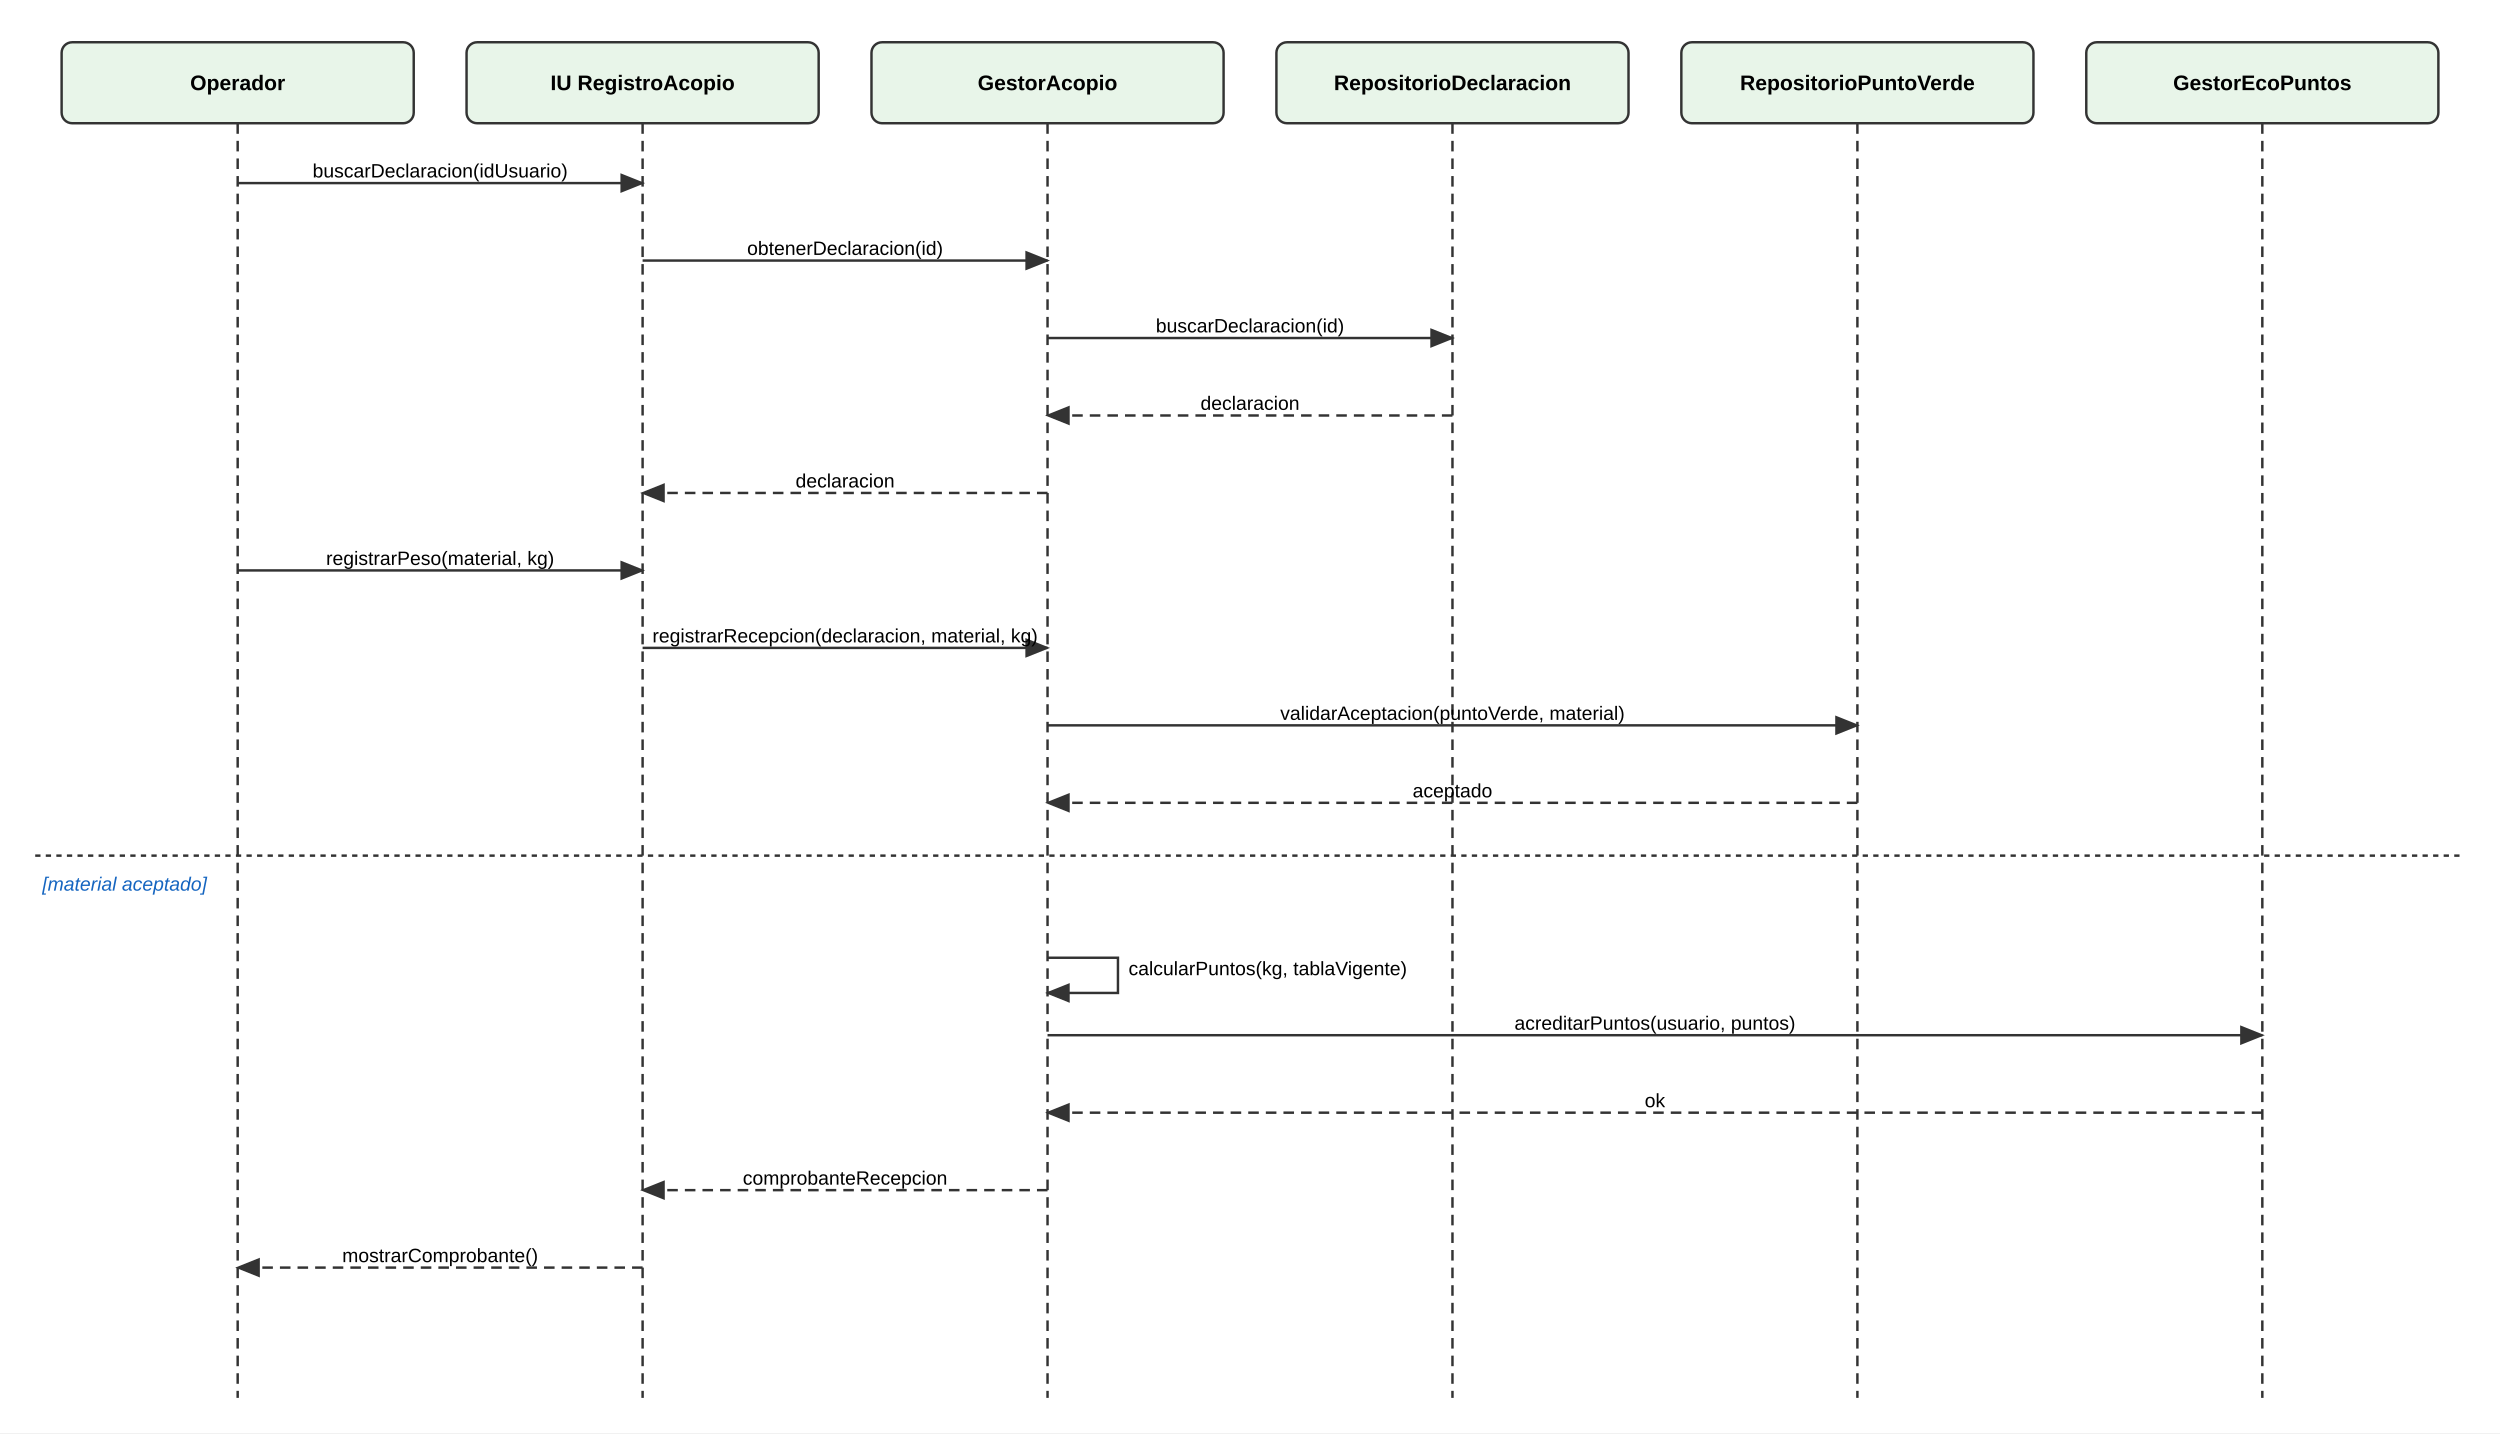
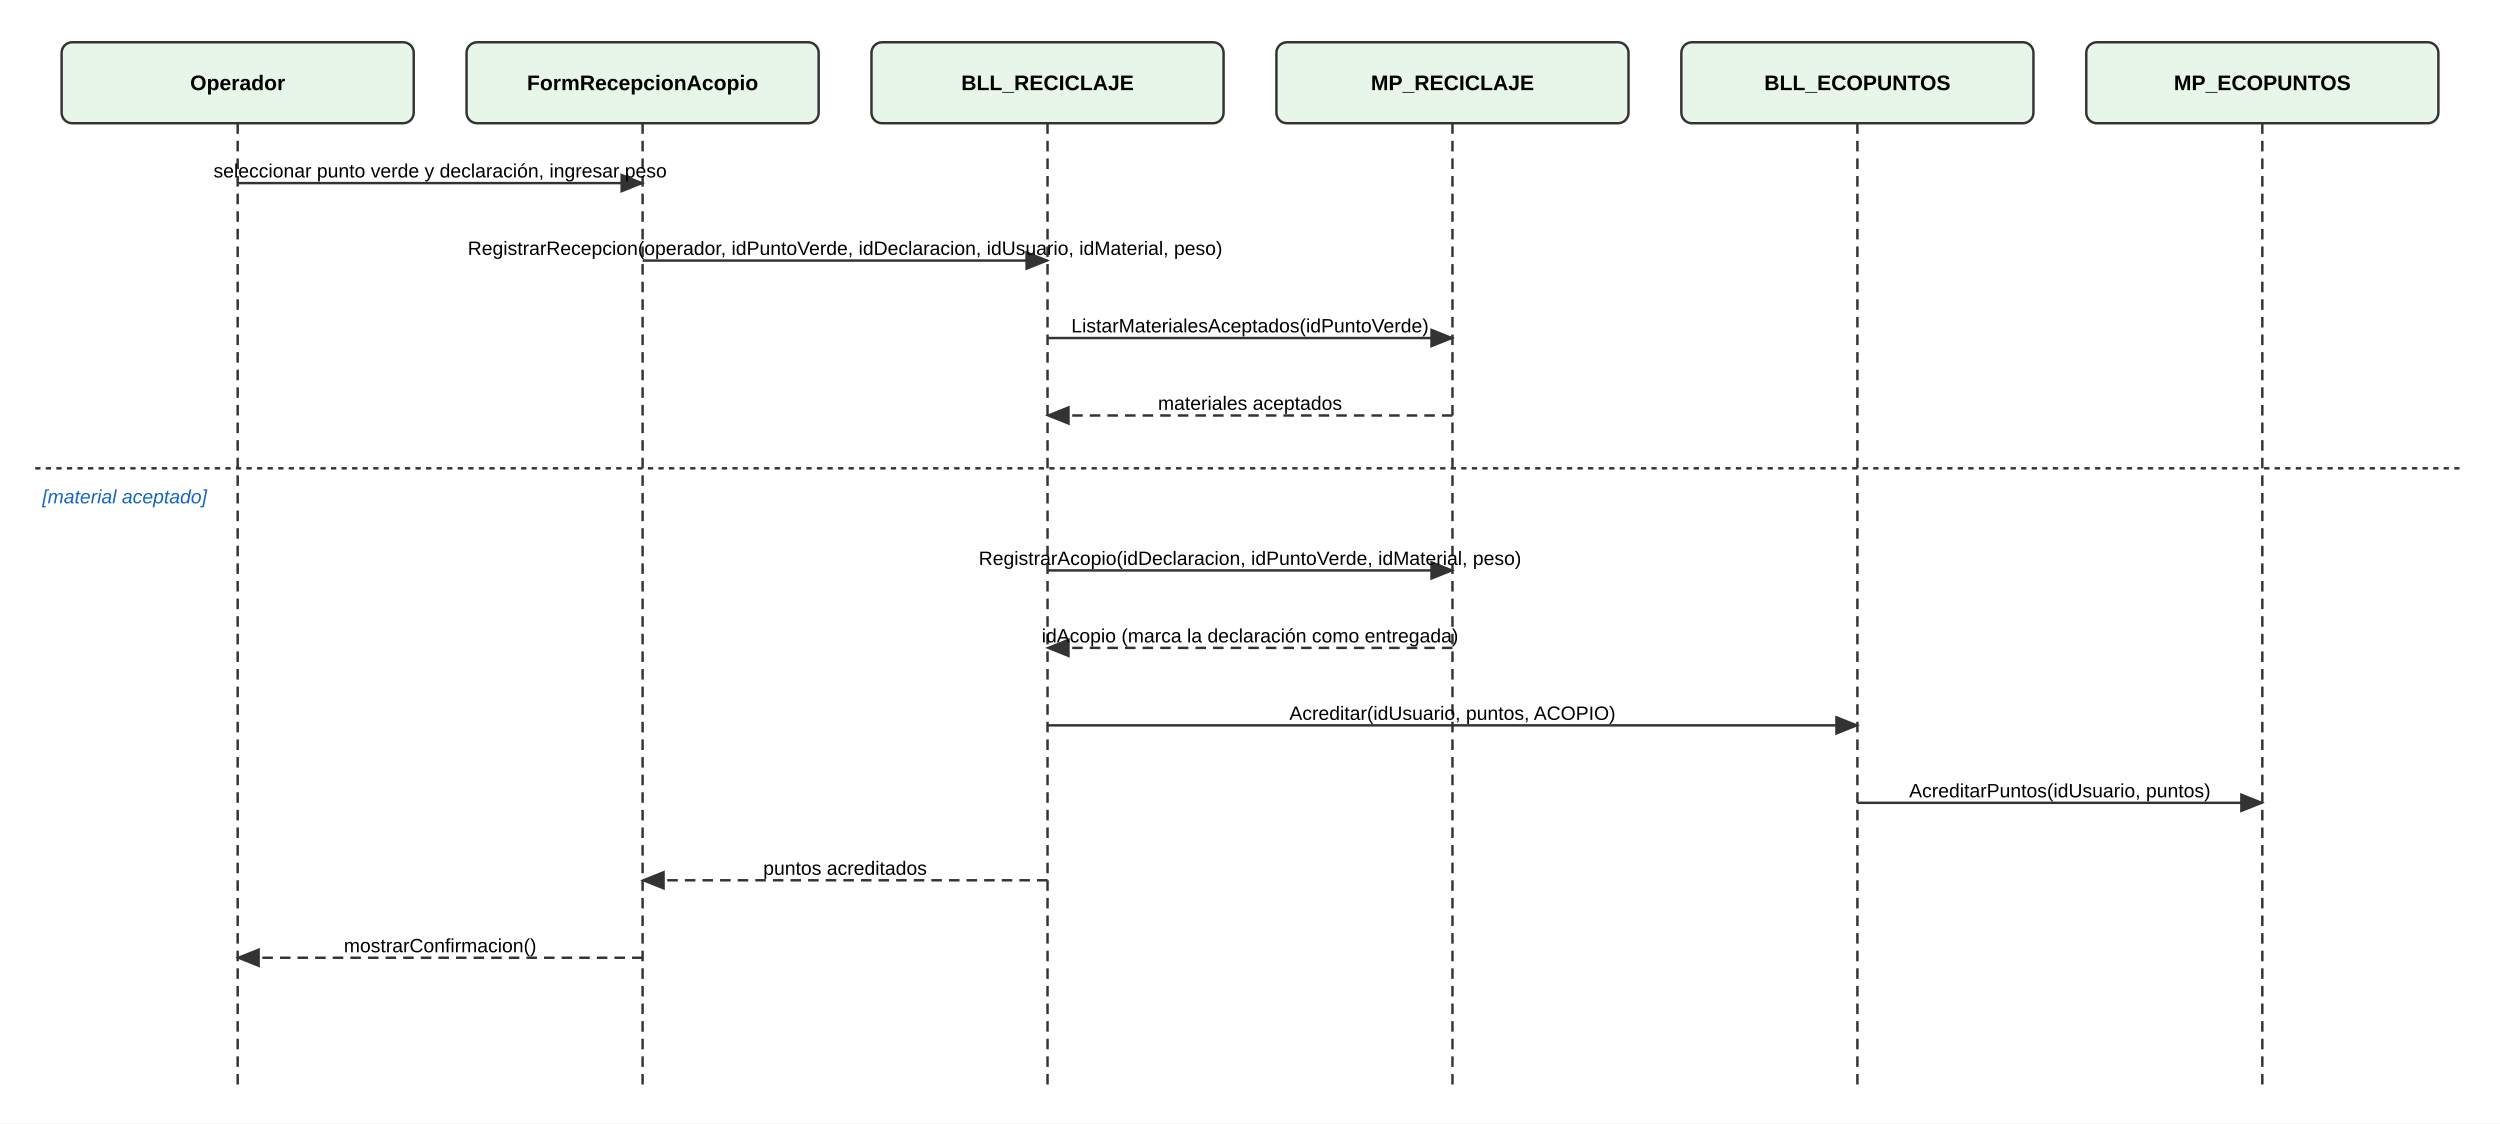
- <svg xmlns="http://www.w3.org/2000/svg" width="1420" height="814" viewBox="0 0 1420 814">
+ <svg xmlns="http://www.w3.org/2000/svg" width="1420" height="638" viewBox="0 0 1420 638">
  <defs>
    <marker id="ah" markerWidth="10" markerHeight="8" refX="9" refY="4" orient="auto">
      <path d="M0,0 L10,4 L0,8 z" fill="#333333" />
    </marker>
  </defs>
-   <rect width="1420" height="814" fill="#ffffff" />
+   <rect width="1420" height="638" fill="#ffffff" />
  <rect x="35.0" y="24.0" width="200.0" height="46.0" rx="6" fill="#e8f5e9" stroke="#333333" stroke-width="1.4" />
  <text x="135.0" y="51.2" text-anchor="middle" font-size="12" font-weight="bold" fill="#000000" font-family="Arial, Helvetica, sans-serif">Operador</text>
-   <polyline points="135.0,70.0 135.0,794.0" fill="none" stroke="#333333" stroke-width="1.4" stroke-dasharray="6,4" />
+   <polyline points="135.0,70.0 135.0,618.0" fill="none" stroke="#333333" stroke-width="1.4" stroke-dasharray="6,4" />
  <rect x="265.0" y="24.0" width="200.0" height="46.0" rx="6" fill="#e8f5e9" stroke="#333333" stroke-width="1.4" />
-   <text x="365.0" y="51.2" text-anchor="middle" font-size="12" font-weight="bold" fill="#000000" font-family="Arial, Helvetica, sans-serif">IU RegistroAcopio</text>
-   <polyline points="365.0,70.0 365.0,794.0" fill="none" stroke="#333333" stroke-width="1.4" stroke-dasharray="6,4" />
+   <text x="365.0" y="51.2" text-anchor="middle" font-size="12" font-weight="bold" fill="#000000" font-family="Arial, Helvetica, sans-serif">FormRecepcionAcopio</text>
+   <polyline points="365.0,70.0 365.0,618.0" fill="none" stroke="#333333" stroke-width="1.4" stroke-dasharray="6,4" />
  <rect x="495.0" y="24.0" width="200.0" height="46.0" rx="6" fill="#e8f5e9" stroke="#333333" stroke-width="1.4" />
-   <text x="595.0" y="51.2" text-anchor="middle" font-size="12" font-weight="bold" fill="#000000" font-family="Arial, Helvetica, sans-serif">GestorAcopio</text>
-   <polyline points="595.0,70.0 595.0,794.0" fill="none" stroke="#333333" stroke-width="1.4" stroke-dasharray="6,4" />
+   <text x="595.0" y="51.2" text-anchor="middle" font-size="12" font-weight="bold" fill="#000000" font-family="Arial, Helvetica, sans-serif">BLL_RECICLAJE</text>
+   <polyline points="595.0,70.0 595.0,618.0" fill="none" stroke="#333333" stroke-width="1.4" stroke-dasharray="6,4" />
  <rect x="725.0" y="24.0" width="200.0" height="46.0" rx="6" fill="#e8f5e9" stroke="#333333" stroke-width="1.4" />
-   <text x="825.0" y="51.2" text-anchor="middle" font-size="12" font-weight="bold" fill="#000000" font-family="Arial, Helvetica, sans-serif">RepositorioDeclaracion</text>
-   <polyline points="825.0,70.0 825.0,794.0" fill="none" stroke="#333333" stroke-width="1.4" stroke-dasharray="6,4" />
+   <text x="825.0" y="51.2" text-anchor="middle" font-size="12" font-weight="bold" fill="#000000" font-family="Arial, Helvetica, sans-serif">MP_RECICLAJE</text>
+   <polyline points="825.0,70.0 825.0,618.0" fill="none" stroke="#333333" stroke-width="1.4" stroke-dasharray="6,4" />
  <rect x="955.0" y="24.0" width="200.0" height="46.0" rx="6" fill="#e8f5e9" stroke="#333333" stroke-width="1.4" />
-   <text x="1055.0" y="51.2" text-anchor="middle" font-size="12" font-weight="bold" fill="#000000" font-family="Arial, Helvetica, sans-serif">RepositorioPuntoVerde</text>
-   <polyline points="1055.0,70.0 1055.0,794.0" fill="none" stroke="#333333" stroke-width="1.4" stroke-dasharray="6,4" />
+   <text x="1055.0" y="51.2" text-anchor="middle" font-size="12" font-weight="bold" fill="#000000" font-family="Arial, Helvetica, sans-serif">BLL_ECOPUNTOS</text>
+   <polyline points="1055.0,70.0 1055.0,618.0" fill="none" stroke="#333333" stroke-width="1.4" stroke-dasharray="6,4" />
  <rect x="1185.0" y="24.0" width="200.0" height="46.0" rx="6" fill="#e8f5e9" stroke="#333333" stroke-width="1.4" />
-   <text x="1285.0" y="51.2" text-anchor="middle" font-size="12" font-weight="bold" fill="#000000" font-family="Arial, Helvetica, sans-serif">GestorEcoPuntos</text>
-   <polyline points="1285.0,70.0 1285.0,794.0" fill="none" stroke="#333333" stroke-width="1.4" stroke-dasharray="6,4" />
+   <text x="1285.0" y="51.2" text-anchor="middle" font-size="12" font-weight="bold" fill="#000000" font-family="Arial, Helvetica, sans-serif">MP_ECOPUNTOS</text>
+   <polyline points="1285.0,70.0 1285.0,618.0" fill="none" stroke="#333333" stroke-width="1.4" stroke-dasharray="6,4" />
  <polyline points="135.0,104.0 365.0,104.0" fill="none" stroke="#333333" stroke-width="1.4" marker-end="url(#ah)" />
-   <text x="250.0" y="100.8" text-anchor="middle" font-size="11" font-weight="normal" fill="#000000" font-family="Arial, Helvetica, sans-serif">buscarDeclaracion(idUsuario)</text>
+   <text x="250.0" y="100.8" text-anchor="middle" font-size="11" font-weight="normal" fill="#000000" font-family="Arial, Helvetica, sans-serif">seleccionar punto verde y declaración, ingresar peso</text>
  <polyline points="365.0,148.0 595.0,148.0" fill="none" stroke="#333333" stroke-width="1.4" marker-end="url(#ah)" />
-   <text x="480.0" y="144.8" text-anchor="middle" font-size="11" font-weight="normal" fill="#000000" font-family="Arial, Helvetica, sans-serif">obtenerDeclaracion(id)</text>
+   <text x="480.0" y="144.8" text-anchor="middle" font-size="11" font-weight="normal" fill="#000000" font-family="Arial, Helvetica, sans-serif">RegistrarRecepcion(operador, idPuntoVerde, idDeclaracion, idUsuario, idMaterial, peso)</text>
  <polyline points="595.0,192.0 825.0,192.0" fill="none" stroke="#333333" stroke-width="1.4" marker-end="url(#ah)" />
-   <text x="710.0" y="188.8" text-anchor="middle" font-size="11" font-weight="normal" fill="#000000" font-family="Arial, Helvetica, sans-serif">buscarDeclaracion(id)</text>
+   <text x="710.0" y="188.8" text-anchor="middle" font-size="11" font-weight="normal" fill="#000000" font-family="Arial, Helvetica, sans-serif">ListarMaterialesAceptados(idPuntoVerde)</text>
  <polyline points="825.0,236.0 595.0,236.0" fill="none" stroke="#333333" stroke-width="1.4" stroke-dasharray="6,4" marker-end="url(#ah)" />
-   <text x="710.0" y="232.8" text-anchor="middle" font-size="11" font-weight="normal" fill="#000000" font-family="Arial, Helvetica, sans-serif">declaracion</text>
-   <polyline points="595.0,280.0 365.0,280.0" fill="none" stroke="#333333" stroke-width="1.4" stroke-dasharray="6,4" marker-end="url(#ah)" />
-   <text x="480.0" y="276.9" text-anchor="middle" font-size="11" font-weight="normal" fill="#000000" font-family="Arial, Helvetica, sans-serif">declaracion</text>
-   <polyline points="135.0,324.0 365.0,324.0" fill="none" stroke="#333333" stroke-width="1.4" marker-end="url(#ah)" />
-   <text x="250.0" y="320.9" text-anchor="middle" font-size="11" font-weight="normal" fill="#000000" font-family="Arial, Helvetica, sans-serif">registrarPeso(material, kg)</text>
-   <polyline points="365.0,368.0 595.0,368.0" fill="none" stroke="#333333" stroke-width="1.4" marker-end="url(#ah)" />
-   <text x="480.0" y="364.9" text-anchor="middle" font-size="11" font-weight="normal" fill="#000000" font-family="Arial, Helvetica, sans-serif">registrarRecepcion(declaracion, material, kg)</text>
+   <text x="710.0" y="232.8" text-anchor="middle" font-size="11" font-weight="normal" fill="#000000" font-family="Arial, Helvetica, sans-serif">materiales aceptados</text>
+   <polyline points="20.0,266.0 1400.0,266.0" fill="none" stroke="#333333" stroke-width="1.4" stroke-dasharray="3,3" />
+   <text x="24.0" y="285.9" text-anchor="start" font-size="11" font-weight="normal" fill="#1565c0" font-family="Arial, Helvetica, sans-serif" font-style="italic">[material aceptado]</text>
+   <polyline points="595.0,324.0 825.0,324.0" fill="none" stroke="#333333" stroke-width="1.4" marker-end="url(#ah)" />
+   <text x="710.0" y="320.9" text-anchor="middle" font-size="11" font-weight="normal" fill="#000000" font-family="Arial, Helvetica, sans-serif">RegistrarAcopio(idDeclaracion, idPuntoVerde, idMaterial, peso)</text>
+   <polyline points="825.0,368.0 595.0,368.0" fill="none" stroke="#333333" stroke-width="1.4" stroke-dasharray="6,4" marker-end="url(#ah)" />
+   <text x="710.0" y="364.9" text-anchor="middle" font-size="11" font-weight="normal" fill="#000000" font-family="Arial, Helvetica, sans-serif">idAcopio (marca la declaración como entregada)</text>
  <polyline points="595.0,412.0 1055.0,412.0" fill="none" stroke="#333333" stroke-width="1.4" marker-end="url(#ah)" />
-   <text x="825.0" y="408.9" text-anchor="middle" font-size="11" font-weight="normal" fill="#000000" font-family="Arial, Helvetica, sans-serif">validarAceptacion(puntoVerde, material)</text>
-   <polyline points="1055.0,456.0 595.0,456.0" fill="none" stroke="#333333" stroke-width="1.4" stroke-dasharray="6,4" marker-end="url(#ah)" />
-   <text x="825.0" y="452.9" text-anchor="middle" font-size="11" font-weight="normal" fill="#000000" font-family="Arial, Helvetica, sans-serif">aceptado</text>
-   <polyline points="20.0,486.0 1400.0,486.0" fill="none" stroke="#333333" stroke-width="1.4" stroke-dasharray="3,3" />
-   <text x="24.0" y="505.9" text-anchor="start" font-size="11" font-weight="normal" fill="#1565c0" font-family="Arial, Helvetica, sans-serif" font-style="italic">[material aceptado]</text>
-   <polyline points="595.0,544.0 635.0,544.0 635.0,564.0 595.0,564.0" fill="none" stroke="#333333" stroke-width="1.4" marker-end="url(#ah)" />
-   <text x="641.0" y="553.9" text-anchor="start" font-size="11" font-weight="normal" fill="#000000" font-family="Arial, Helvetica, sans-serif">calcularPuntos(kg, tablaVigente)</text>
-   <polyline points="595.0,588.0 1285.0,588.0" fill="none" stroke="#333333" stroke-width="1.4" marker-end="url(#ah)" />
-   <text x="940.0" y="584.9" text-anchor="middle" font-size="11" font-weight="normal" fill="#000000" font-family="Arial, Helvetica, sans-serif">acreditarPuntos(usuario, puntos)</text>
-   <polyline points="1285.0,632.0 595.0,632.0" fill="none" stroke="#333333" stroke-width="1.4" stroke-dasharray="6,4" marker-end="url(#ah)" />
-   <text x="940.0" y="628.9" text-anchor="middle" font-size="11" font-weight="normal" fill="#000000" font-family="Arial, Helvetica, sans-serif">ok</text>
-   <polyline points="595.0,676.0 365.0,676.0" fill="none" stroke="#333333" stroke-width="1.4" stroke-dasharray="6,4" marker-end="url(#ah)" />
-   <text x="480.0" y="672.9" text-anchor="middle" font-size="11" font-weight="normal" fill="#000000" font-family="Arial, Helvetica, sans-serif">comprobanteRecepcion</text>
-   <polyline points="365.0,720.0 135.0,720.0" fill="none" stroke="#333333" stroke-width="1.4" stroke-dasharray="6,4" marker-end="url(#ah)" />
-   <text x="250.0" y="716.9" text-anchor="middle" font-size="11" font-weight="normal" fill="#000000" font-family="Arial, Helvetica, sans-serif">mostrarComprobante()</text>
+   <text x="825.0" y="408.9" text-anchor="middle" font-size="11" font-weight="normal" fill="#000000" font-family="Arial, Helvetica, sans-serif">Acreditar(idUsuario, puntos, ACOPIO)</text>
+   <polyline points="1055.0,456.0 1285.0,456.0" fill="none" stroke="#333333" stroke-width="1.4" marker-end="url(#ah)" />
+   <text x="1170.0" y="452.9" text-anchor="middle" font-size="11" font-weight="normal" fill="#000000" font-family="Arial, Helvetica, sans-serif">AcreditarPuntos(idUsuario, puntos)</text>
+   <polyline points="595.0,500.0 365.0,500.0" fill="none" stroke="#333333" stroke-width="1.4" stroke-dasharray="6,4" marker-end="url(#ah)" />
+   <text x="480.0" y="496.9" text-anchor="middle" font-size="11" font-weight="normal" fill="#000000" font-family="Arial, Helvetica, sans-serif">puntos acreditados</text>
+   <polyline points="365.0,544.0 135.0,544.0" fill="none" stroke="#333333" stroke-width="1.4" stroke-dasharray="6,4" marker-end="url(#ah)" />
+   <text x="250.0" y="540.9" text-anchor="middle" font-size="11" font-weight="normal" fill="#000000" font-family="Arial, Helvetica, sans-serif">mostrarConfirmacion()</text>
</svg>
